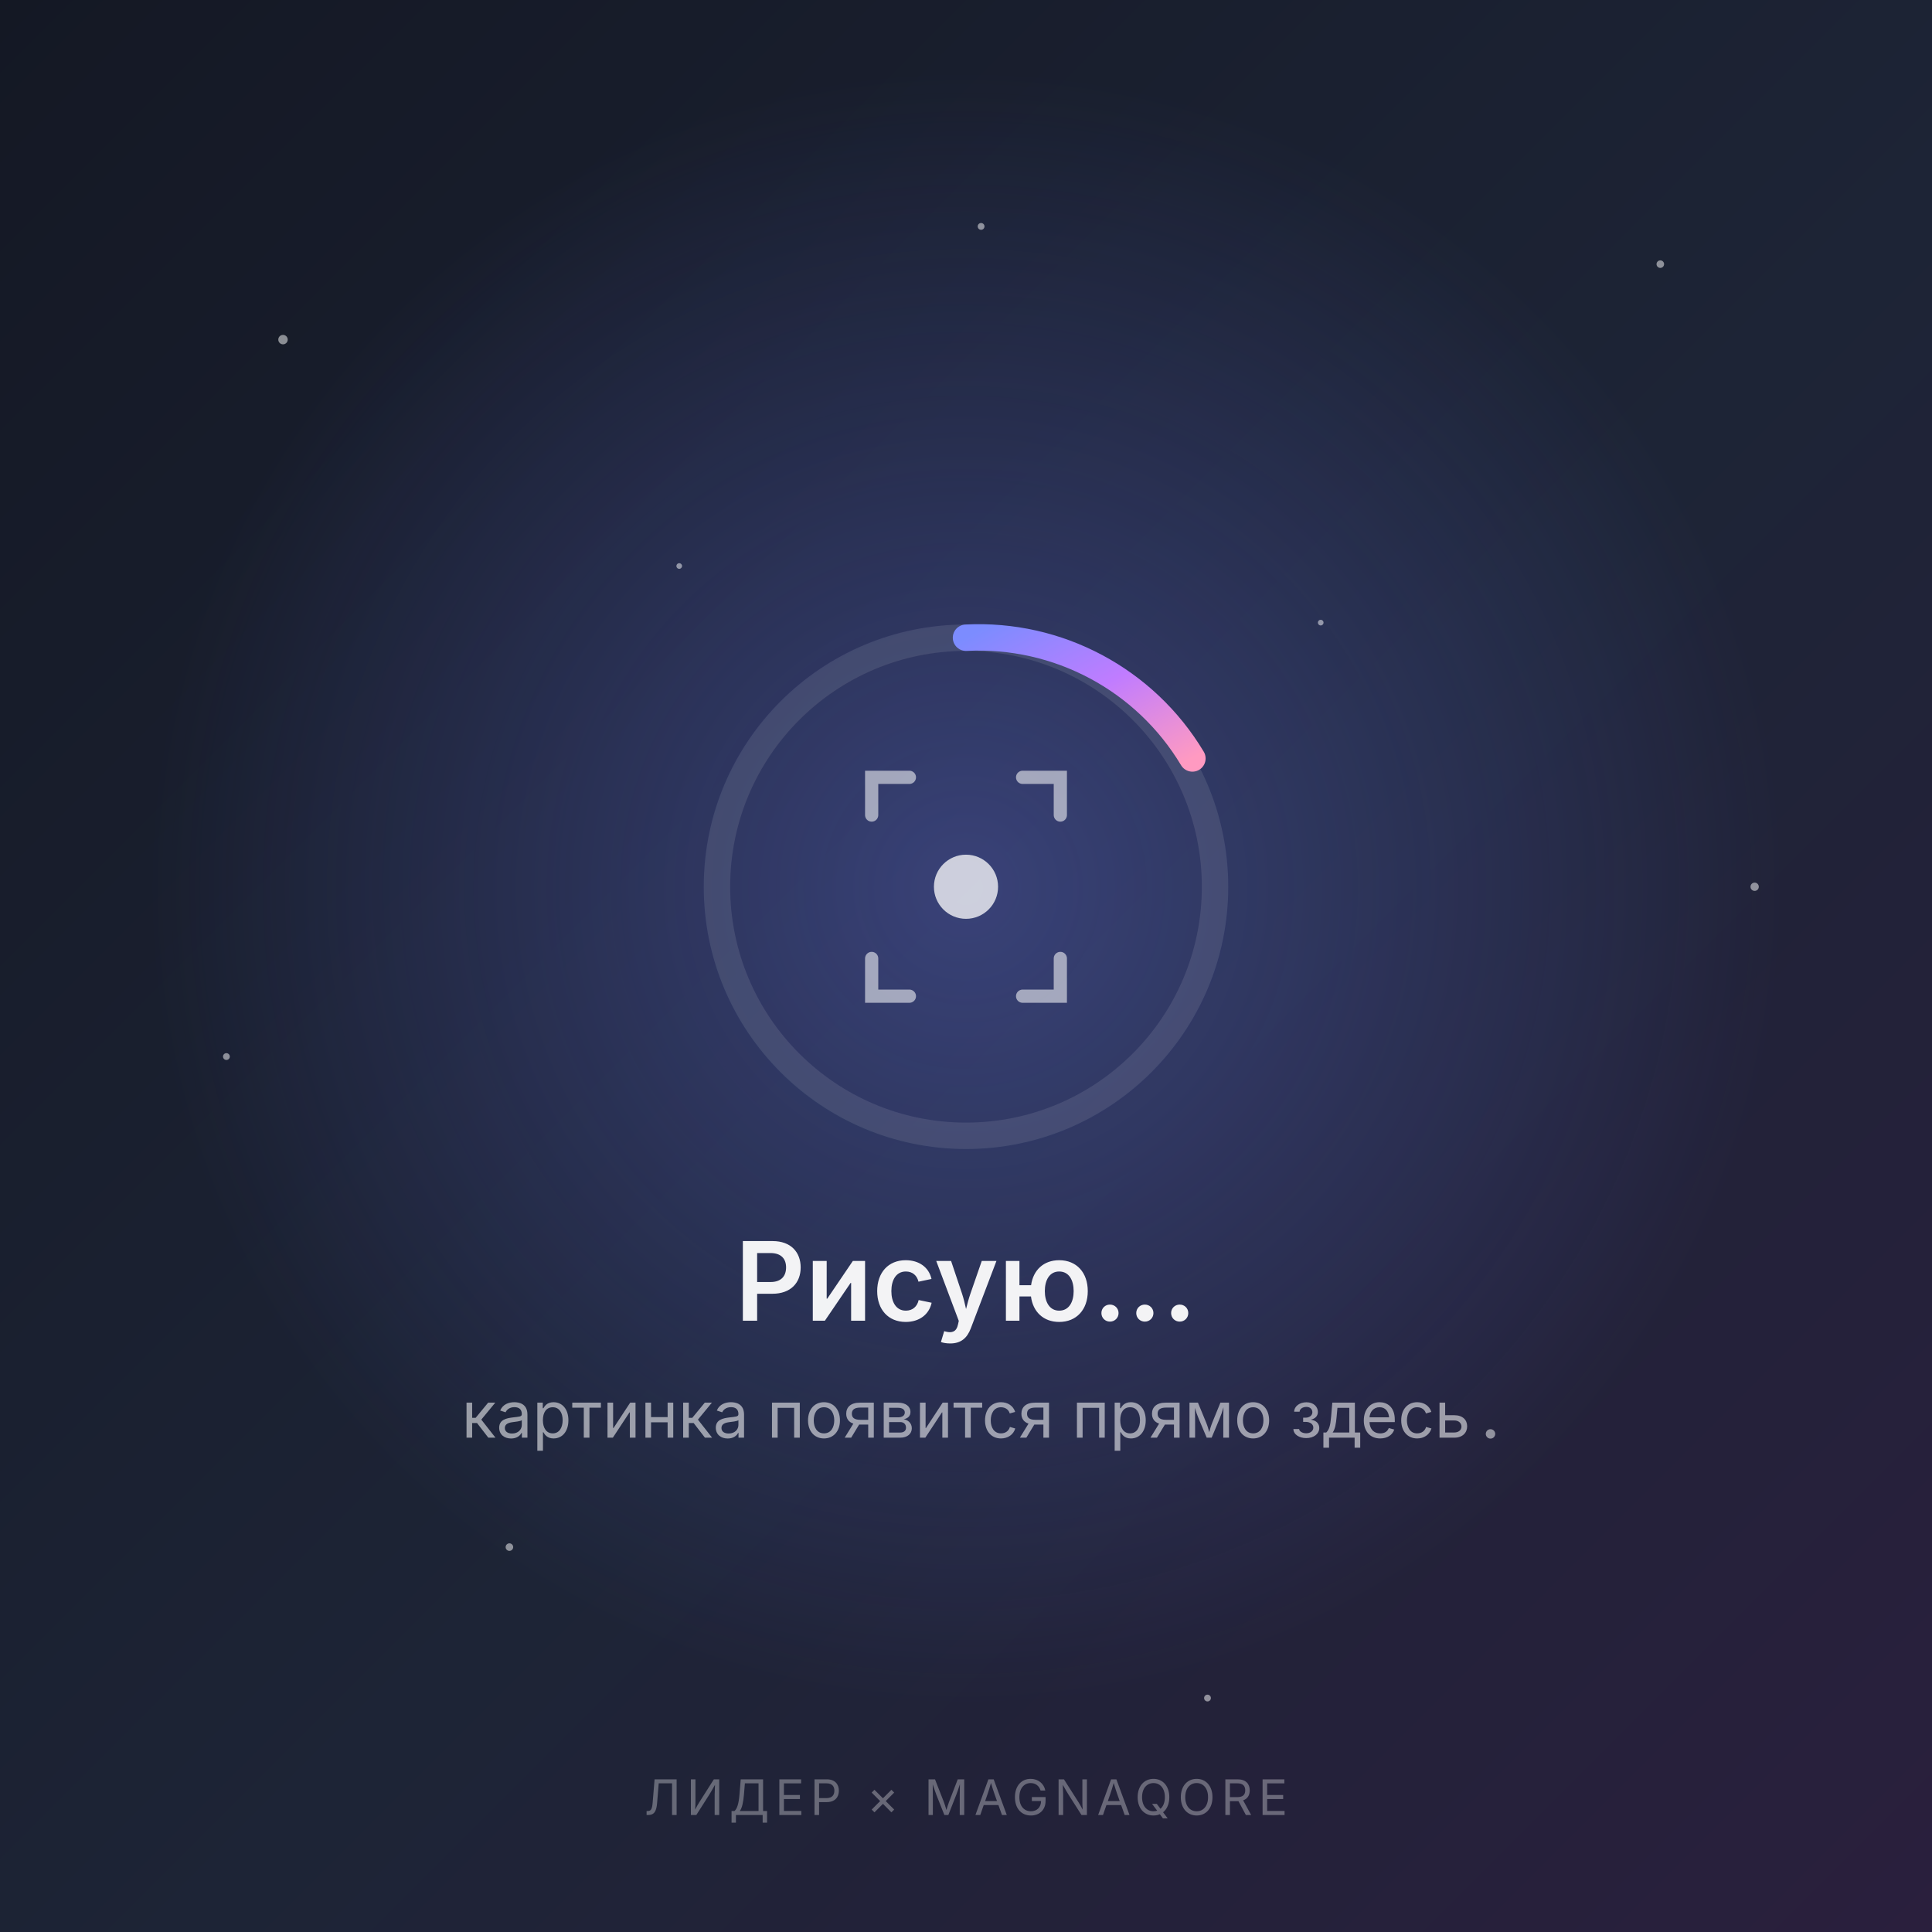
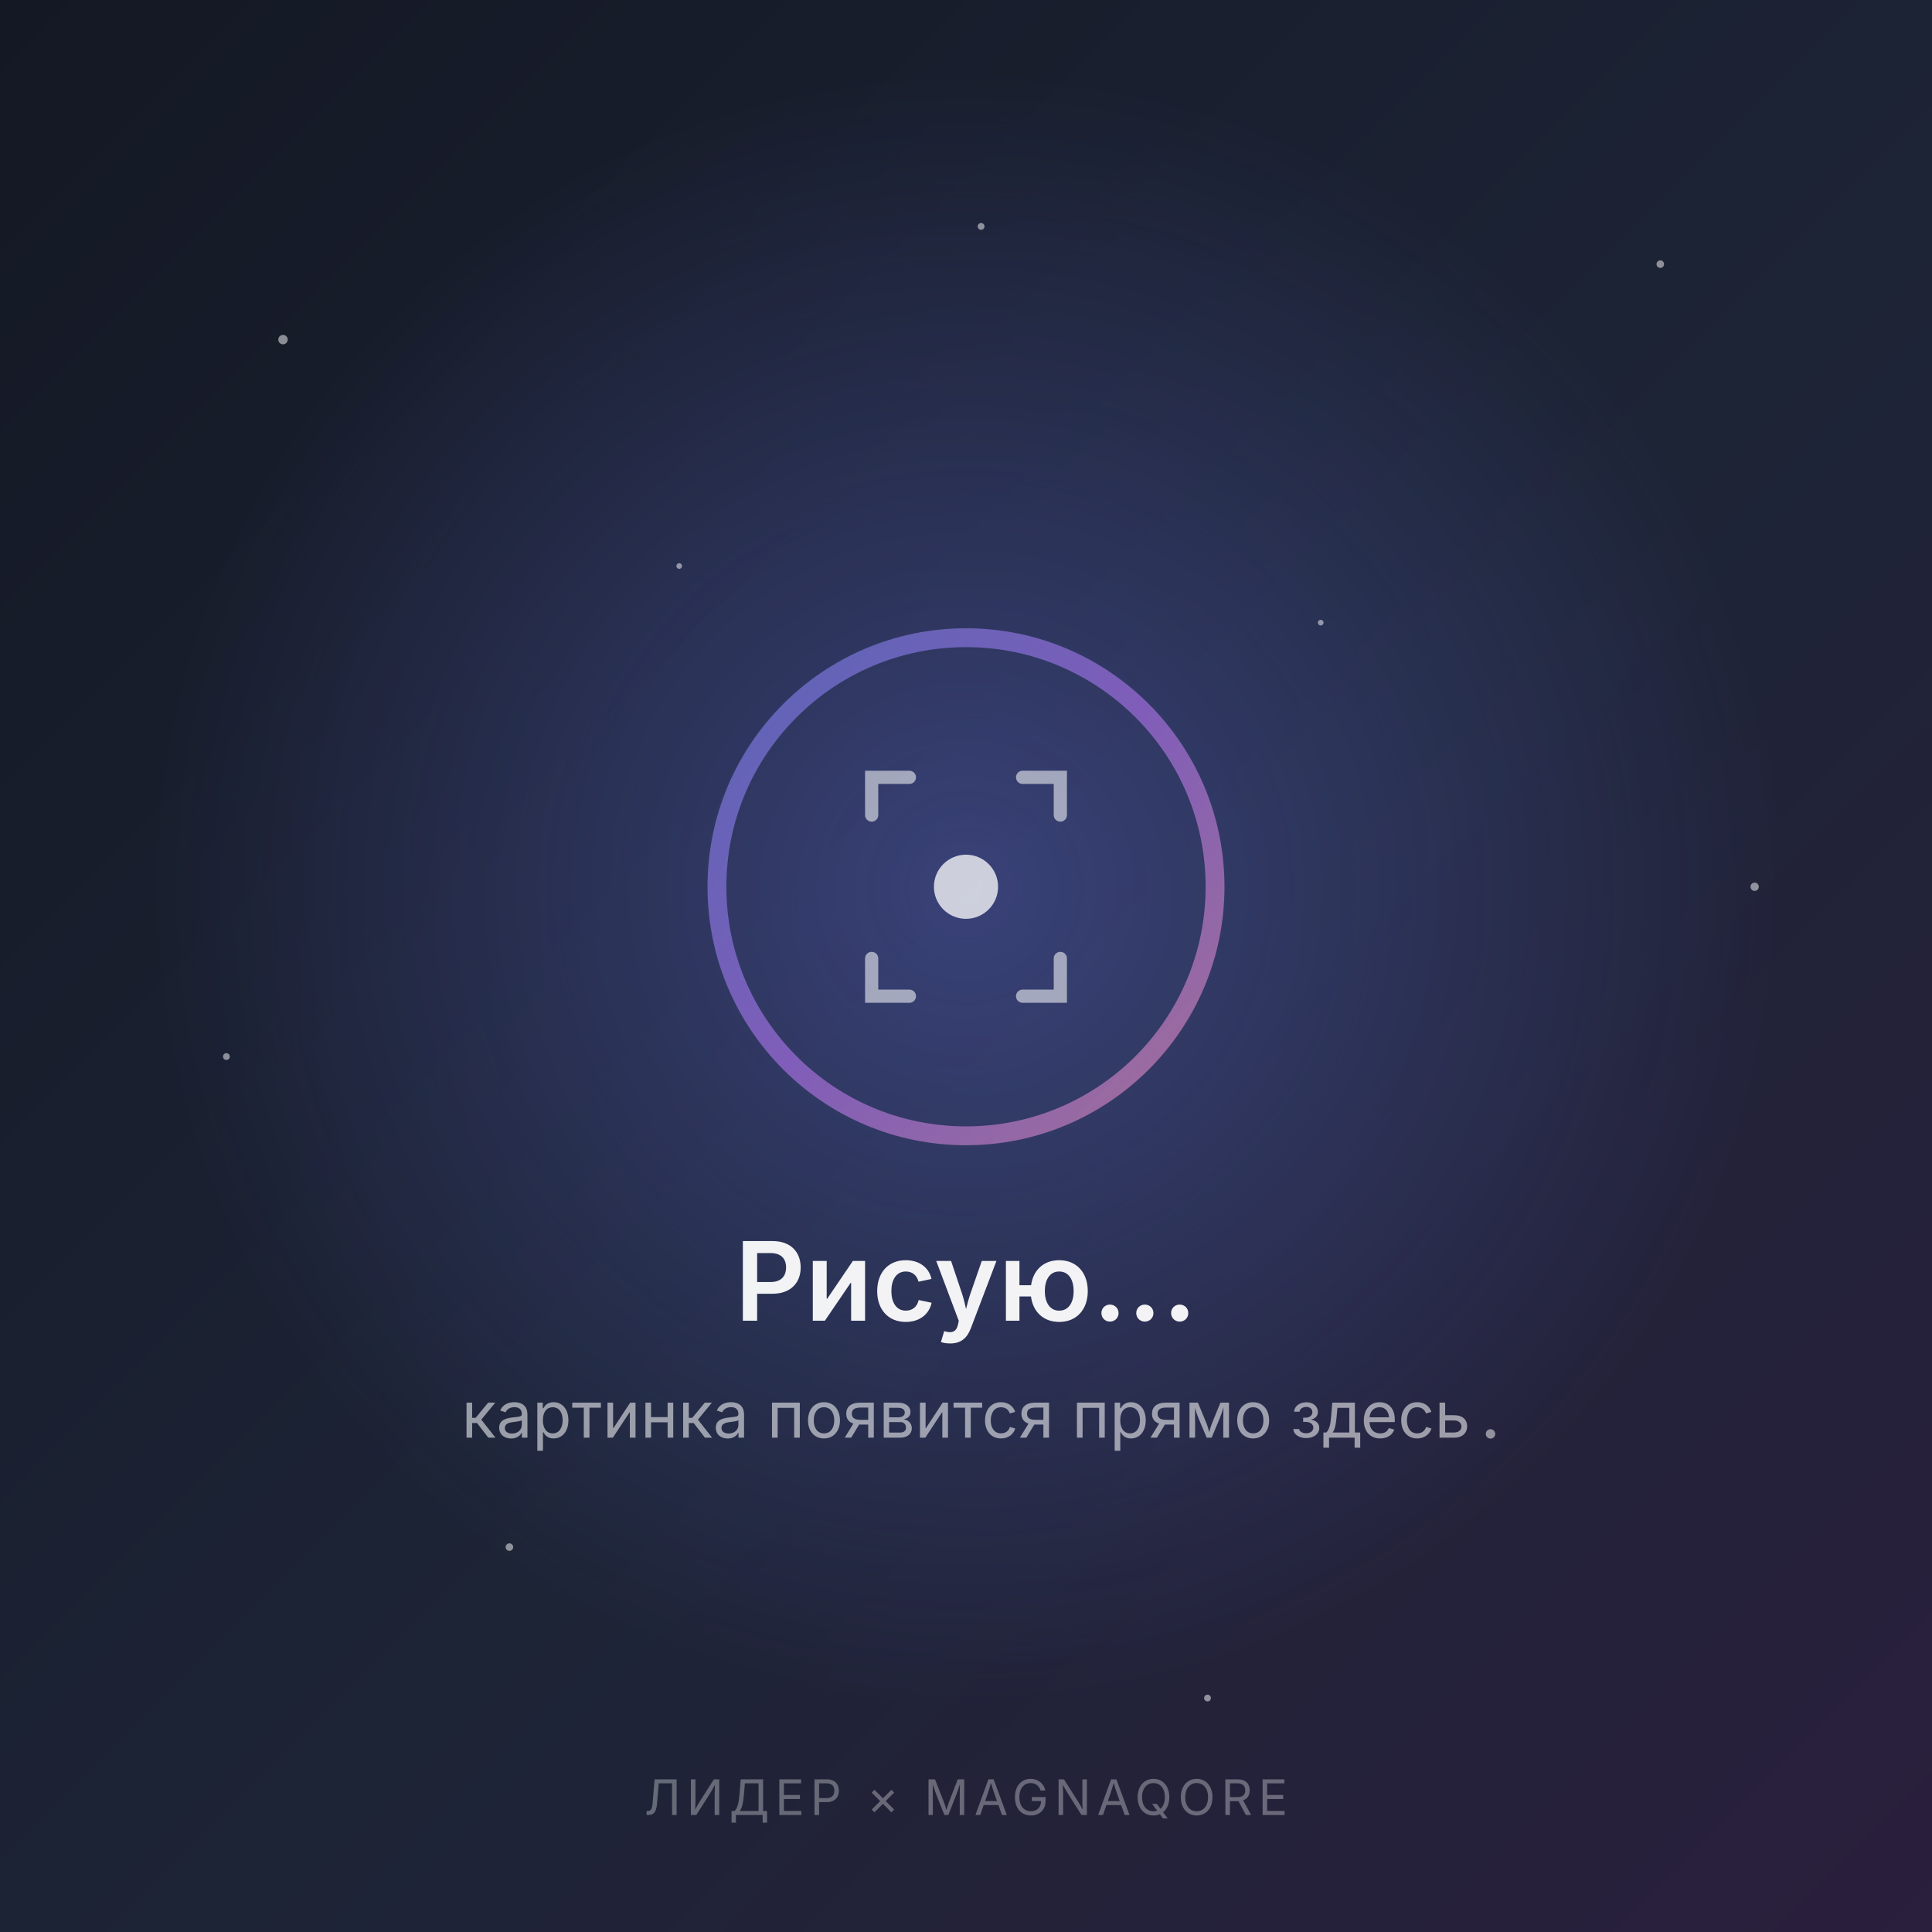
<svg xmlns="http://www.w3.org/2000/svg" width="1024" height="1024" viewBox="0 0 1024 1024">
  <defs>
    <linearGradient id="bg" x1="0" y1="0" x2="1" y2="1">
      <stop offset="0%" stop-color="#141824" />
      <stop offset="55%" stop-color="#1d2436" />
      <stop offset="100%" stop-color="#2a1f3d" />
    </linearGradient>
    <radialGradient id="glow" cx="50%" cy="46%" r="42%">
      <stop offset="0%" stop-color="#6f7cf7" stop-opacity="0.35" />
      <stop offset="100%" stop-color="#6f7cf7" stop-opacity="0" />
    </radialGradient>
    <linearGradient id="ring" x1="0" y1="0" x2="1" y2="1">
      <stop offset="0%" stop-color="#7c8cff" />
      <stop offset="50%" stop-color="#c07cff" />
      <stop offset="100%" stop-color="#ff9ac1" />
    </linearGradient>
  </defs>
  <rect width="1024" height="1024" fill="url(#bg)" />
  <rect width="1024" height="1024" fill="url(#glow)" />
  <g fill="#ffffff" opacity="0.5">
    <circle cx="150" cy="180" r="2.5" />
    <circle cx="880" cy="140" r="2" />
    <circle cx="270" cy="820" r="2" />
    <circle cx="790" cy="760" r="2.5" />
    <circle cx="520" cy="120" r="1.8" />
    <circle cx="120" cy="560" r="1.8" />
    <circle cx="930" cy="470" r="2.2" />
    <circle cx="640" cy="900" r="1.8" />
    <circle cx="360" cy="300" r="1.5" />
    <circle cx="700" cy="330" r="1.5" />
  </g>
-   <circle cx="512" cy="470" r="132" fill="none" stroke="#ffffff" stroke-opacity="0.10" stroke-width="14" />
-   <path d="M 512 338 A 132 132 0 0 1 632 402" fill="none" stroke="url(#ring)" stroke-width="14" stroke-linecap="round" />
+   <circle cx="512" cy="470" r="132" fill="none" stroke="url(#ring)" stroke-opacity="0.55" stroke-width="10" />
  <g stroke="#ffffff" stroke-opacity="0.55" stroke-width="7" stroke-linecap="round" fill="none">
    <path d="M 462 432 L 462 412 L 482 412" />
    <path d="M 542 412 L 562 412 L 562 432" />
    <path d="M 562 508 L 562 528 L 542 528" />
    <path d="M 482 528 L 462 528 L 462 508" />
  </g>
  <circle cx="512" cy="470" r="17" fill="#ffffff" fill-opacity="0.75" />
  <text x="512" y="700" text-anchor="middle" font-family="Inter, DejaVu Sans, Arial, sans-serif" font-size="58" font-weight="600" fill="#ffffff" fill-opacity="0.94">Рисую…</text>
  <text x="512" y="762" text-anchor="middle" font-family="Inter, DejaVu Sans, Arial, sans-serif" font-size="34" fill="#ffffff" fill-opacity="0.55">картинка появится прямо здесь</text>
  <text x="512" y="962" text-anchor="middle" font-family="Inter, DejaVu Sans, Arial, sans-serif" font-size="26" letter-spacing="3" fill="#ffffff" fill-opacity="0.32">ЛИДЕР × MAGNAQORE</text>
</svg>
